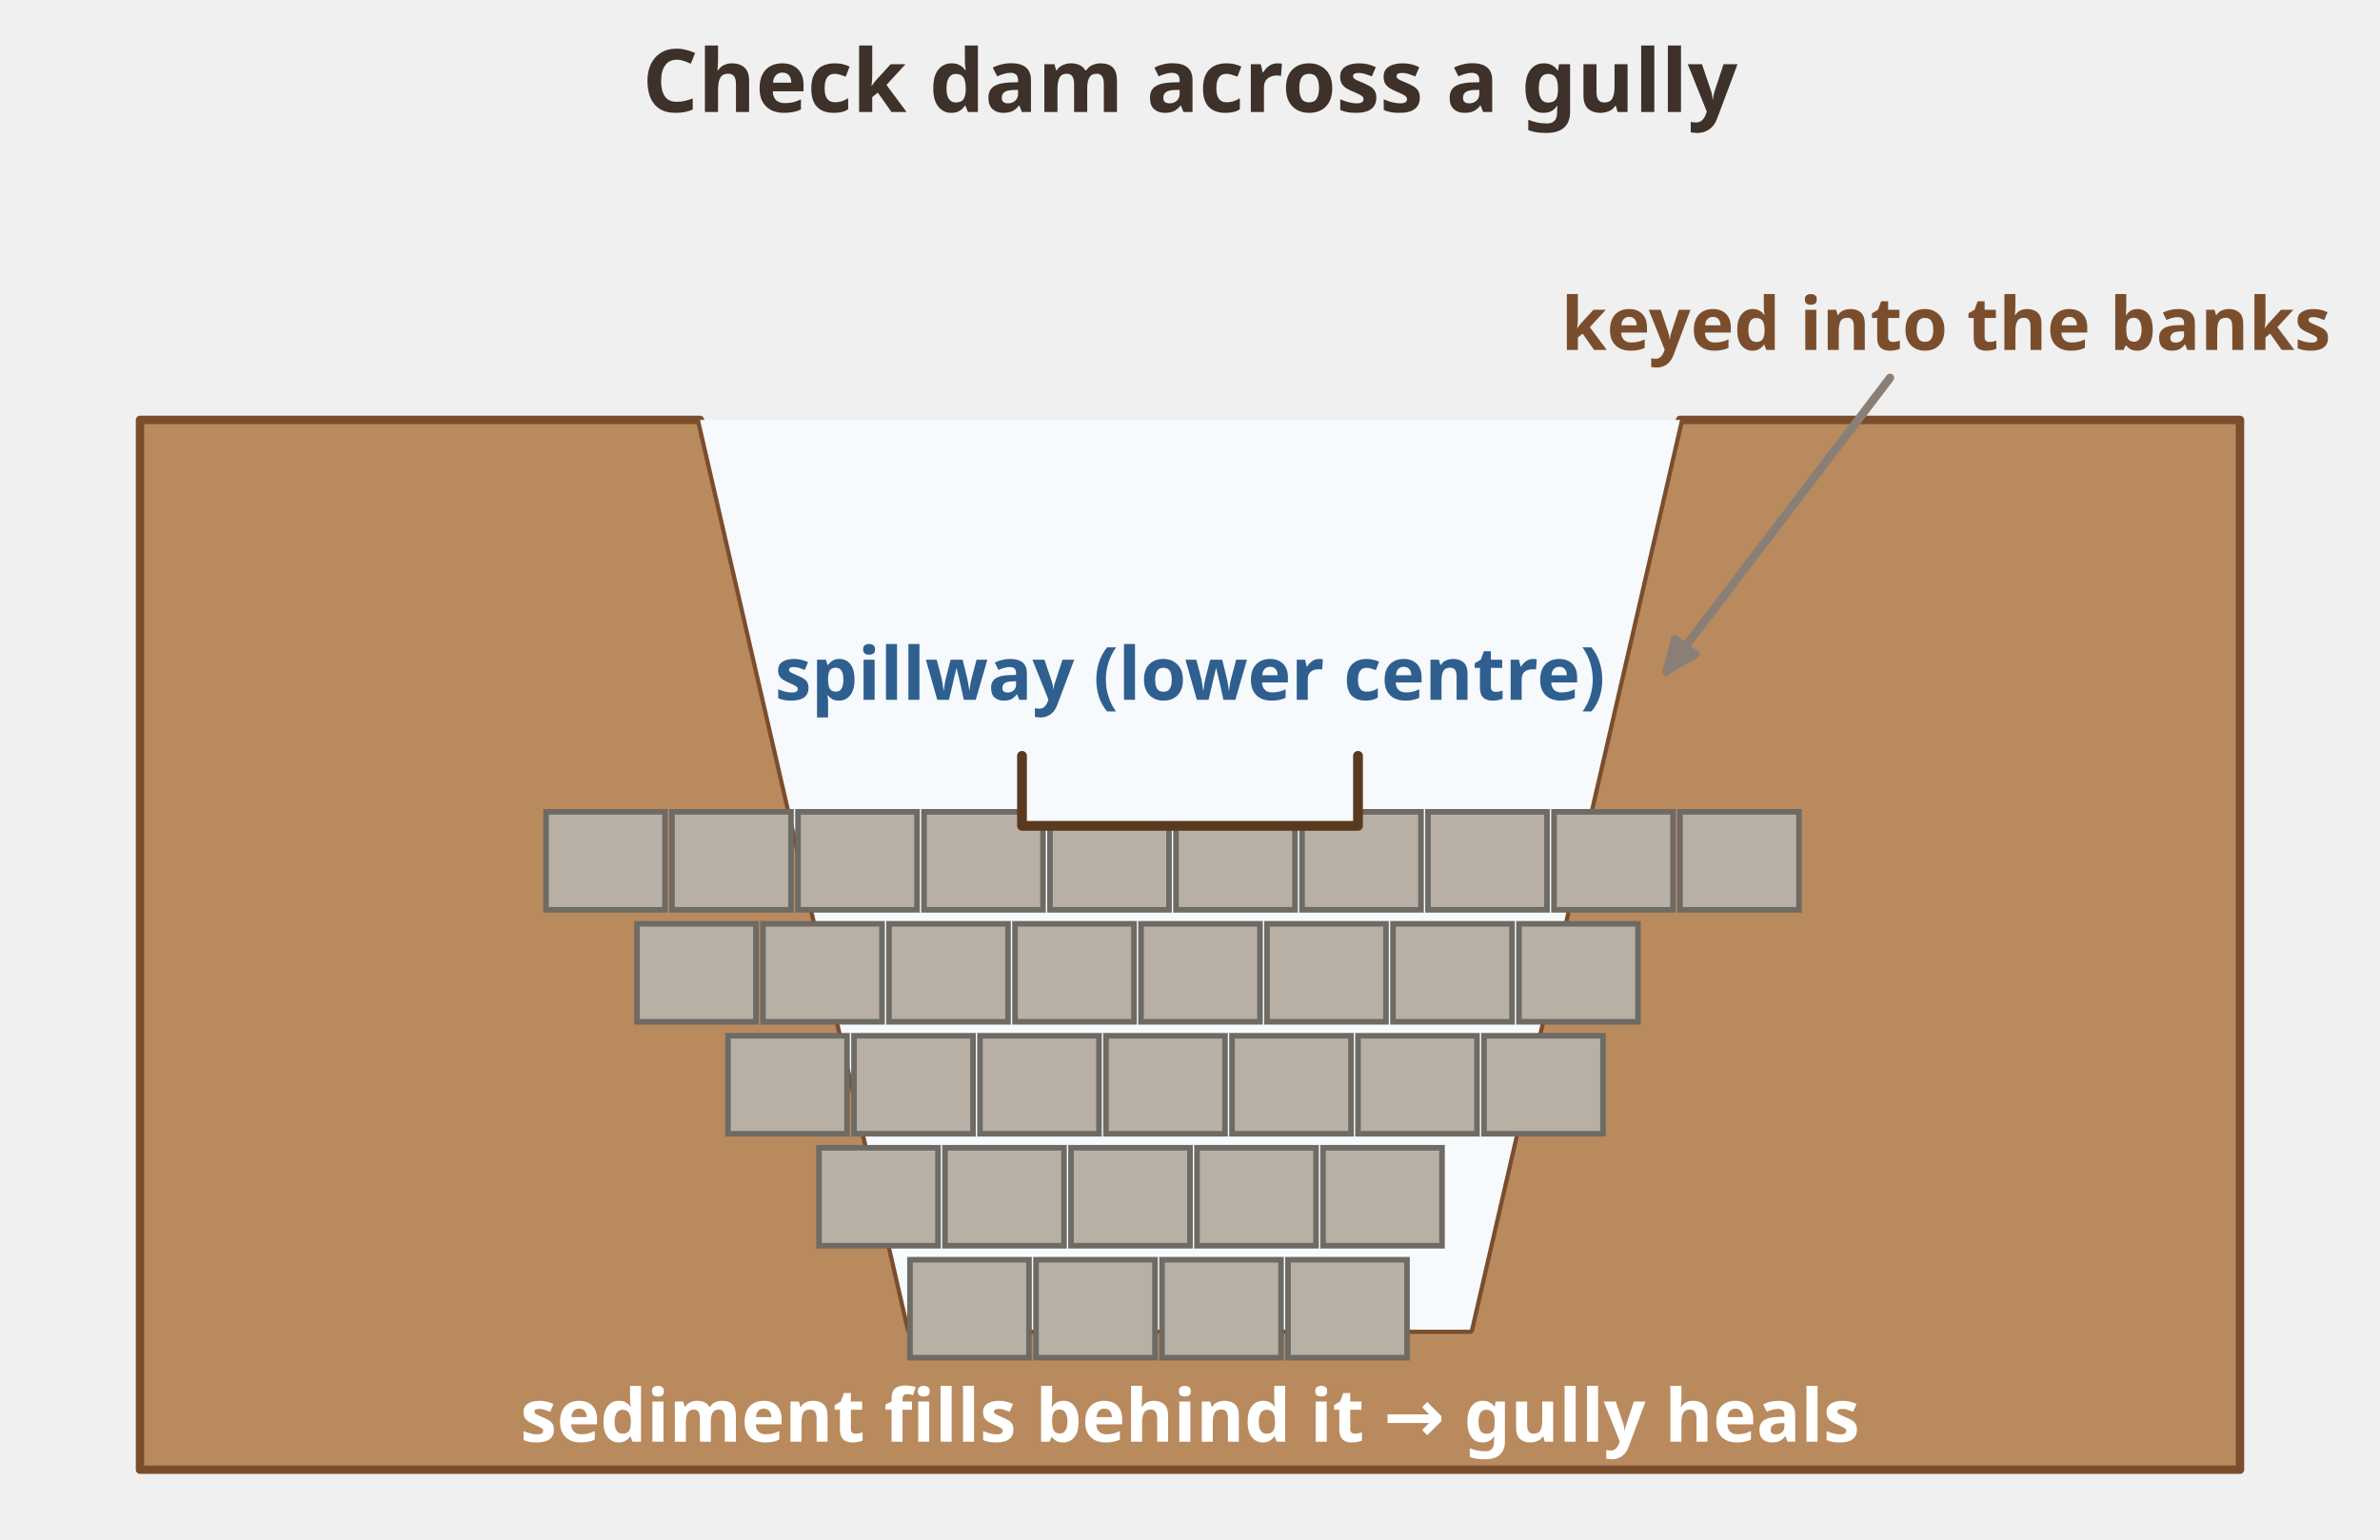
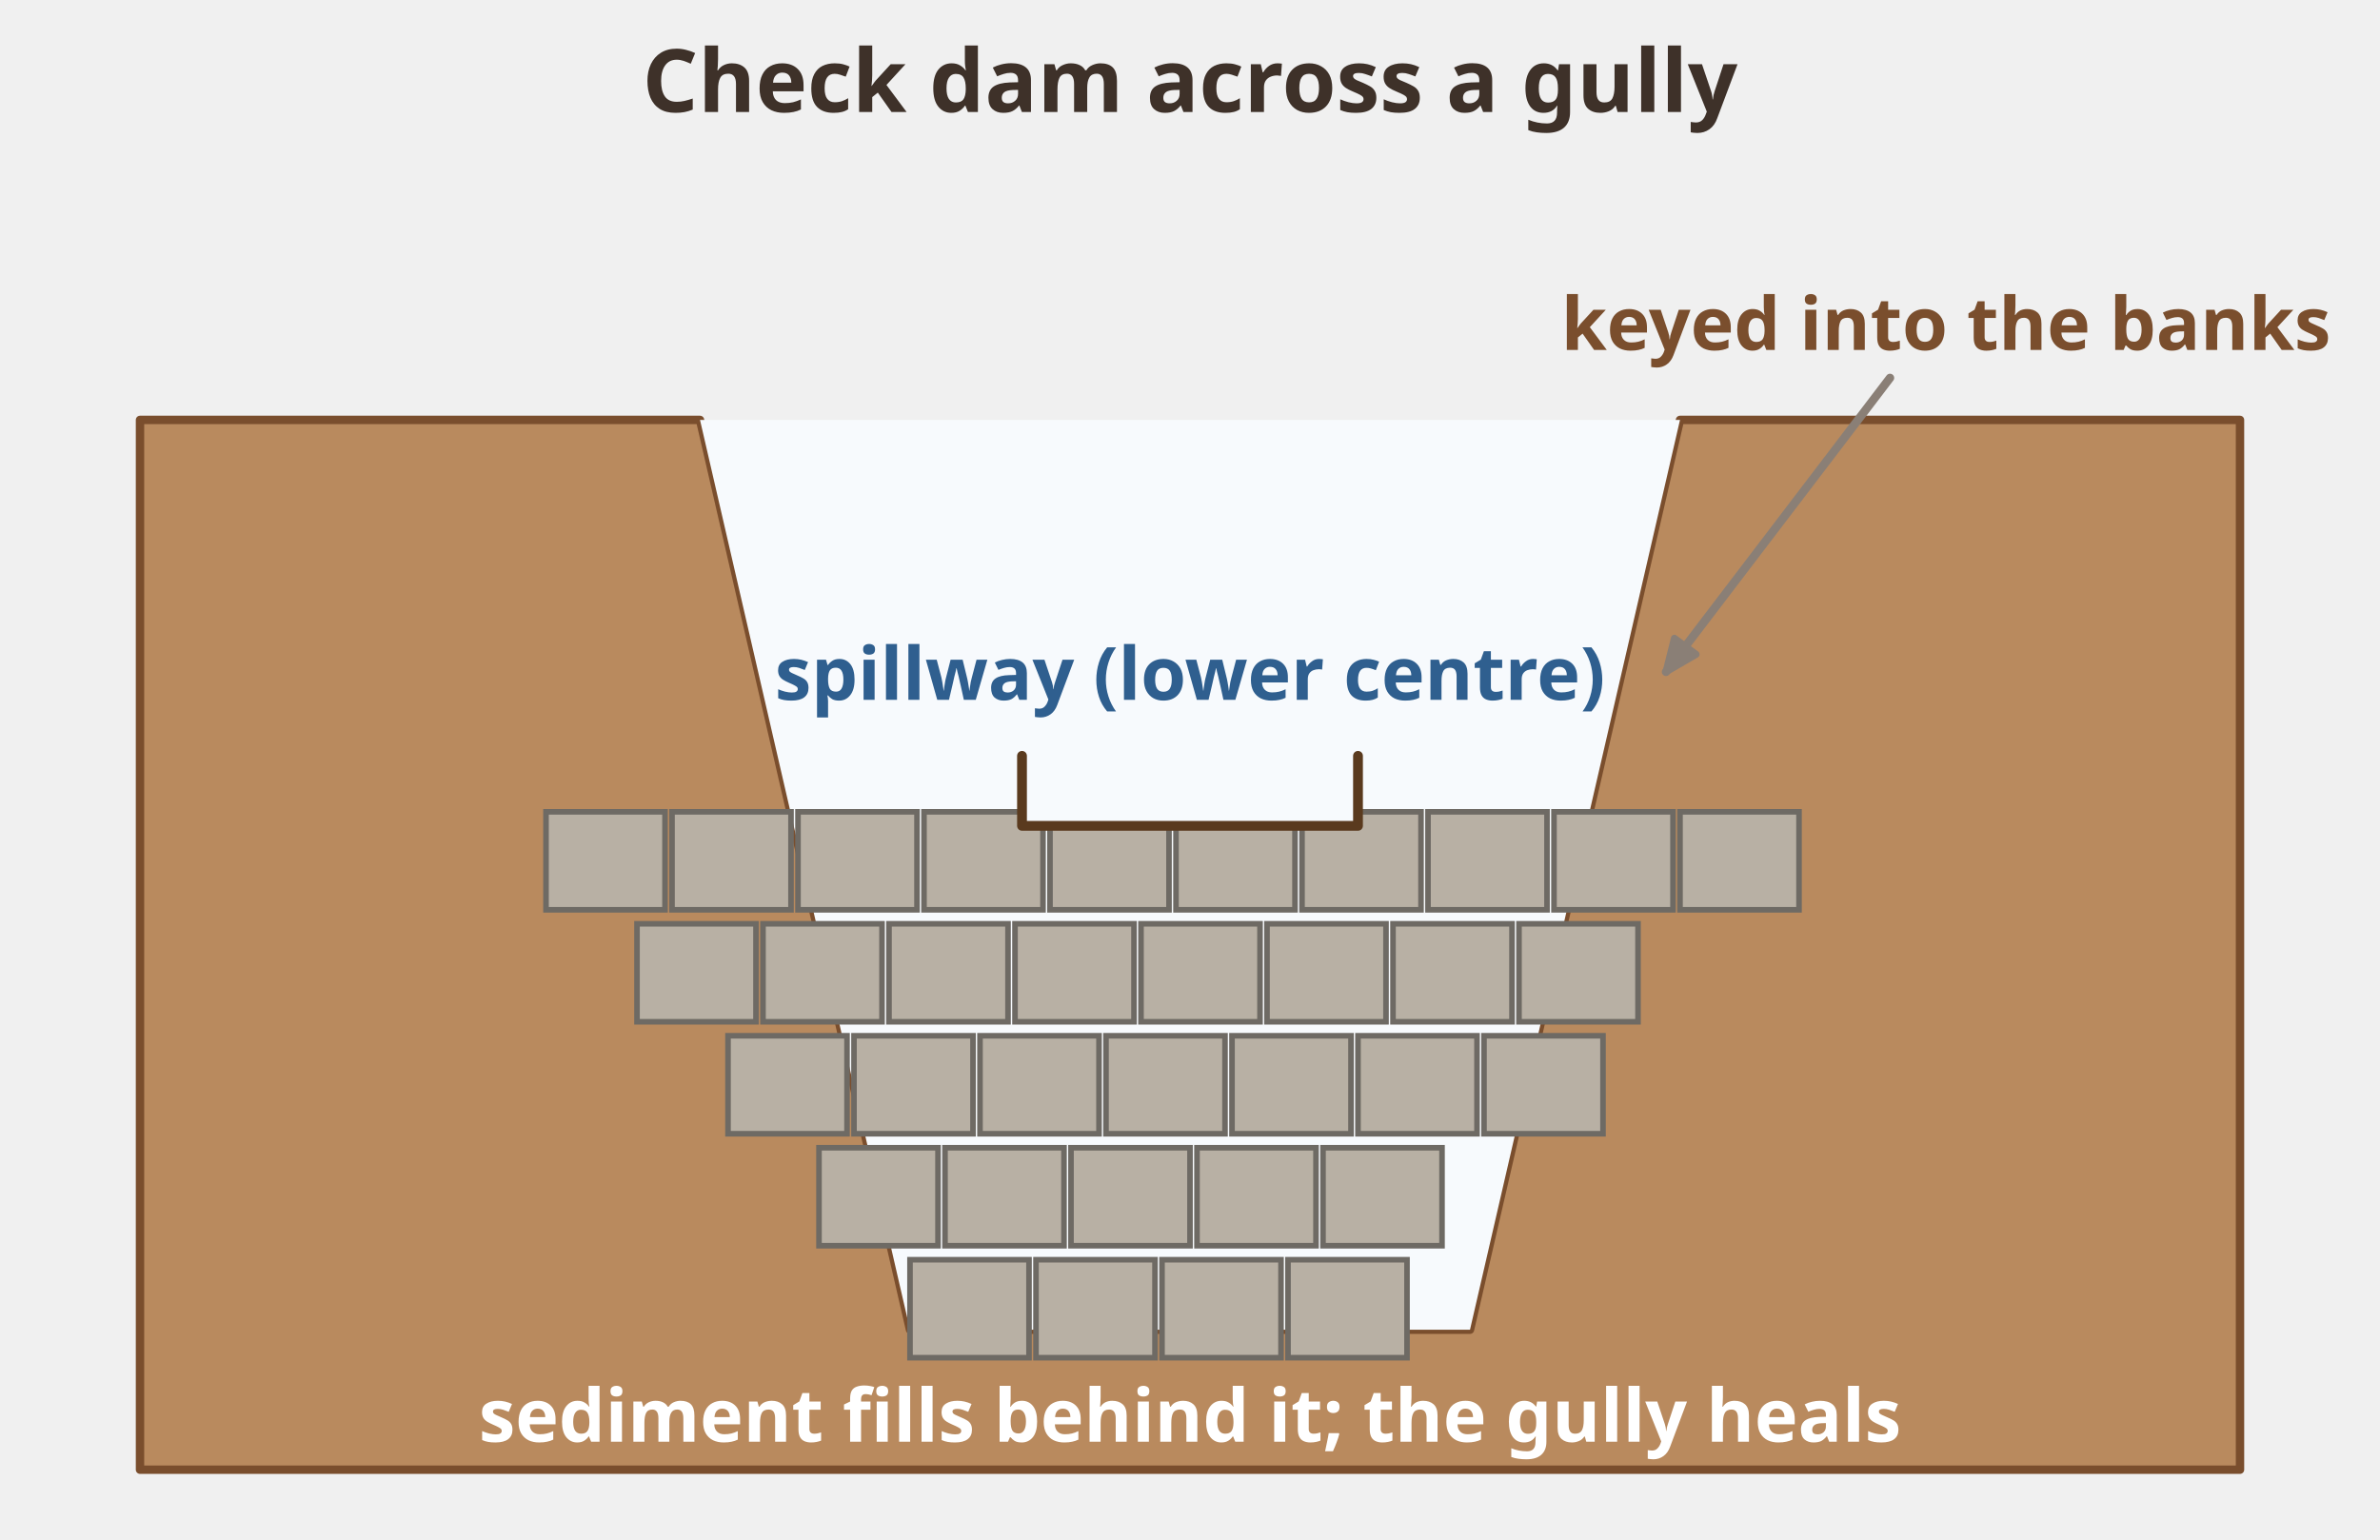
<svg xmlns="http://www.w3.org/2000/svg" viewBox="0 0 340 220" font-family="HighNunito">
  <text x="170" y="16" font-size="12.5" text-anchor="middle" fill="#3E3129" font-weight="800">Check dam across a gully</text>
  <path d="M20 60 L100 60 L130 190 L210 190 L240 60 L320 60 L320 210 L20 210 Z" fill="#B98A5E" stroke="#7A4E2D" stroke-width="1.2" stroke-linejoin="round" stroke-linecap="round" />
  <path d="M100 60 L130 190 L210 190 L240 60 Z" fill="#F7FAFD" />
  <rect x="130" y="180" width="17" height="14" fill="#B8B0A4" stroke="#6E6A64" stroke-width="0.8" />
  <rect x="148" y="180" width="17" height="14" fill="#B8B0A4" stroke="#6E6A64" stroke-width="0.8" />
  <rect x="166" y="180" width="17" height="14" fill="#B8B0A4" stroke="#6E6A64" stroke-width="0.8" />
  <rect x="184" y="180" width="17" height="14" fill="#B8B0A4" stroke="#6E6A64" stroke-width="0.8" />
  <rect x="117" y="164" width="17" height="14" fill="#B8B0A4" stroke="#6E6A64" stroke-width="0.8" />
  <rect x="135" y="164" width="17" height="14" fill="#B8B0A4" stroke="#6E6A64" stroke-width="0.8" />
  <rect x="153" y="164" width="17" height="14" fill="#B8B0A4" stroke="#6E6A64" stroke-width="0.8" />
  <rect x="171" y="164" width="17" height="14" fill="#B8B0A4" stroke="#6E6A64" stroke-width="0.8" />
  <rect x="189" y="164" width="17" height="14" fill="#B8B0A4" stroke="#6E6A64" stroke-width="0.8" />
  <rect x="104" y="148" width="17" height="14" fill="#B8B0A4" stroke="#6E6A64" stroke-width="0.8" />
  <rect x="122" y="148" width="17" height="14" fill="#B8B0A4" stroke="#6E6A64" stroke-width="0.8" />
  <rect x="140" y="148" width="17" height="14" fill="#B8B0A4" stroke="#6E6A64" stroke-width="0.8" />
  <rect x="158" y="148" width="17" height="14" fill="#B8B0A4" stroke="#6E6A64" stroke-width="0.8" />
  <rect x="176" y="148" width="17" height="14" fill="#B8B0A4" stroke="#6E6A64" stroke-width="0.8" />
  <rect x="194" y="148" width="17" height="14" fill="#B8B0A4" stroke="#6E6A64" stroke-width="0.8" />
  <rect x="212" y="148" width="17" height="14" fill="#B8B0A4" stroke="#6E6A64" stroke-width="0.8" />
  <rect x="91" y="132" width="17" height="14" fill="#B8B0A4" stroke="#6E6A64" stroke-width="0.8" />
  <rect x="109" y="132" width="17" height="14" fill="#B8B0A4" stroke="#6E6A64" stroke-width="0.8" />
  <rect x="127" y="132" width="17" height="14" fill="#B8B0A4" stroke="#6E6A64" stroke-width="0.8" />
  <rect x="145" y="132" width="17" height="14" fill="#B8B0A4" stroke="#6E6A64" stroke-width="0.8" />
  <rect x="163" y="132" width="17" height="14" fill="#B8B0A4" stroke="#6E6A64" stroke-width="0.8" />
  <rect x="181" y="132" width="17" height="14" fill="#B8B0A4" stroke="#6E6A64" stroke-width="0.8" />
  <rect x="199" y="132" width="17" height="14" fill="#B8B0A4" stroke="#6E6A64" stroke-width="0.8" />
  <rect x="217" y="132" width="17" height="14" fill="#B8B0A4" stroke="#6E6A64" stroke-width="0.8" />
  <rect x="78" y="116" width="17" height="14" fill="#B8B0A4" stroke="#6E6A64" stroke-width="0.8" />
  <rect x="96" y="116" width="17" height="14" fill="#B8B0A4" stroke="#6E6A64" stroke-width="0.8" />
  <rect x="114" y="116" width="17" height="14" fill="#B8B0A4" stroke="#6E6A64" stroke-width="0.8" />
  <rect x="132" y="116" width="17" height="14" fill="#B8B0A4" stroke="#6E6A64" stroke-width="0.8" />
  <rect x="150" y="116" width="17" height="14" fill="#B8B0A4" stroke="#6E6A64" stroke-width="0.8" />
  <rect x="168" y="116" width="17" height="14" fill="#B8B0A4" stroke="#6E6A64" stroke-width="0.8" />
  <rect x="186" y="116" width="17" height="14" fill="#B8B0A4" stroke="#6E6A64" stroke-width="0.8" />
  <rect x="204" y="116" width="17" height="14" fill="#B8B0A4" stroke="#6E6A64" stroke-width="0.8" />
  <rect x="222" y="116" width="17" height="14" fill="#B8B0A4" stroke="#6E6A64" stroke-width="0.8" />
  <rect x="240" y="116" width="17" height="14" fill="#B8B0A4" stroke="#6E6A64" stroke-width="0.8" />
  <rect x="146" y="108" width="48" height="10" fill="#F7FAFD" />
  <path d="M146 108 L146 118 L194 118 L194 108" fill="none" stroke="#5A3A1E" stroke-width="1.4" stroke-linejoin="round" stroke-linecap="round" />
  <text x="170" y="100" font-size="10.5" text-anchor="middle" fill="#2F5F8F" font-weight="800">spillway (lower centre)</text>
-   <text x="170" y="206" font-size="10.5" text-anchor="middle" fill="#FFFFFF" font-weight="800">sediment fills behind it → gully heals</text>
+   <text x="170" y="206" font-size="10.5" text-anchor="middle" fill="#FFFFFF" font-weight="800">sediment fills behind it; the gully heals</text>
  <text x="278" y="50" font-size="10.5" text-anchor="middle" fill="#7A4E2D" font-weight="800">keyed into the banks</text>
  <line x1="270" y1="54" x2="238" y2="96" stroke="#8A7F76" stroke-width="1.2" stroke-linecap="round" />
  <path d="M238 96 L239.2 91.2 L242.3 93.5 Z" fill="#8A7F76" stroke="#8A7F76" stroke-width="1" stroke-linejoin="round" stroke-linecap="round" />
</svg>
